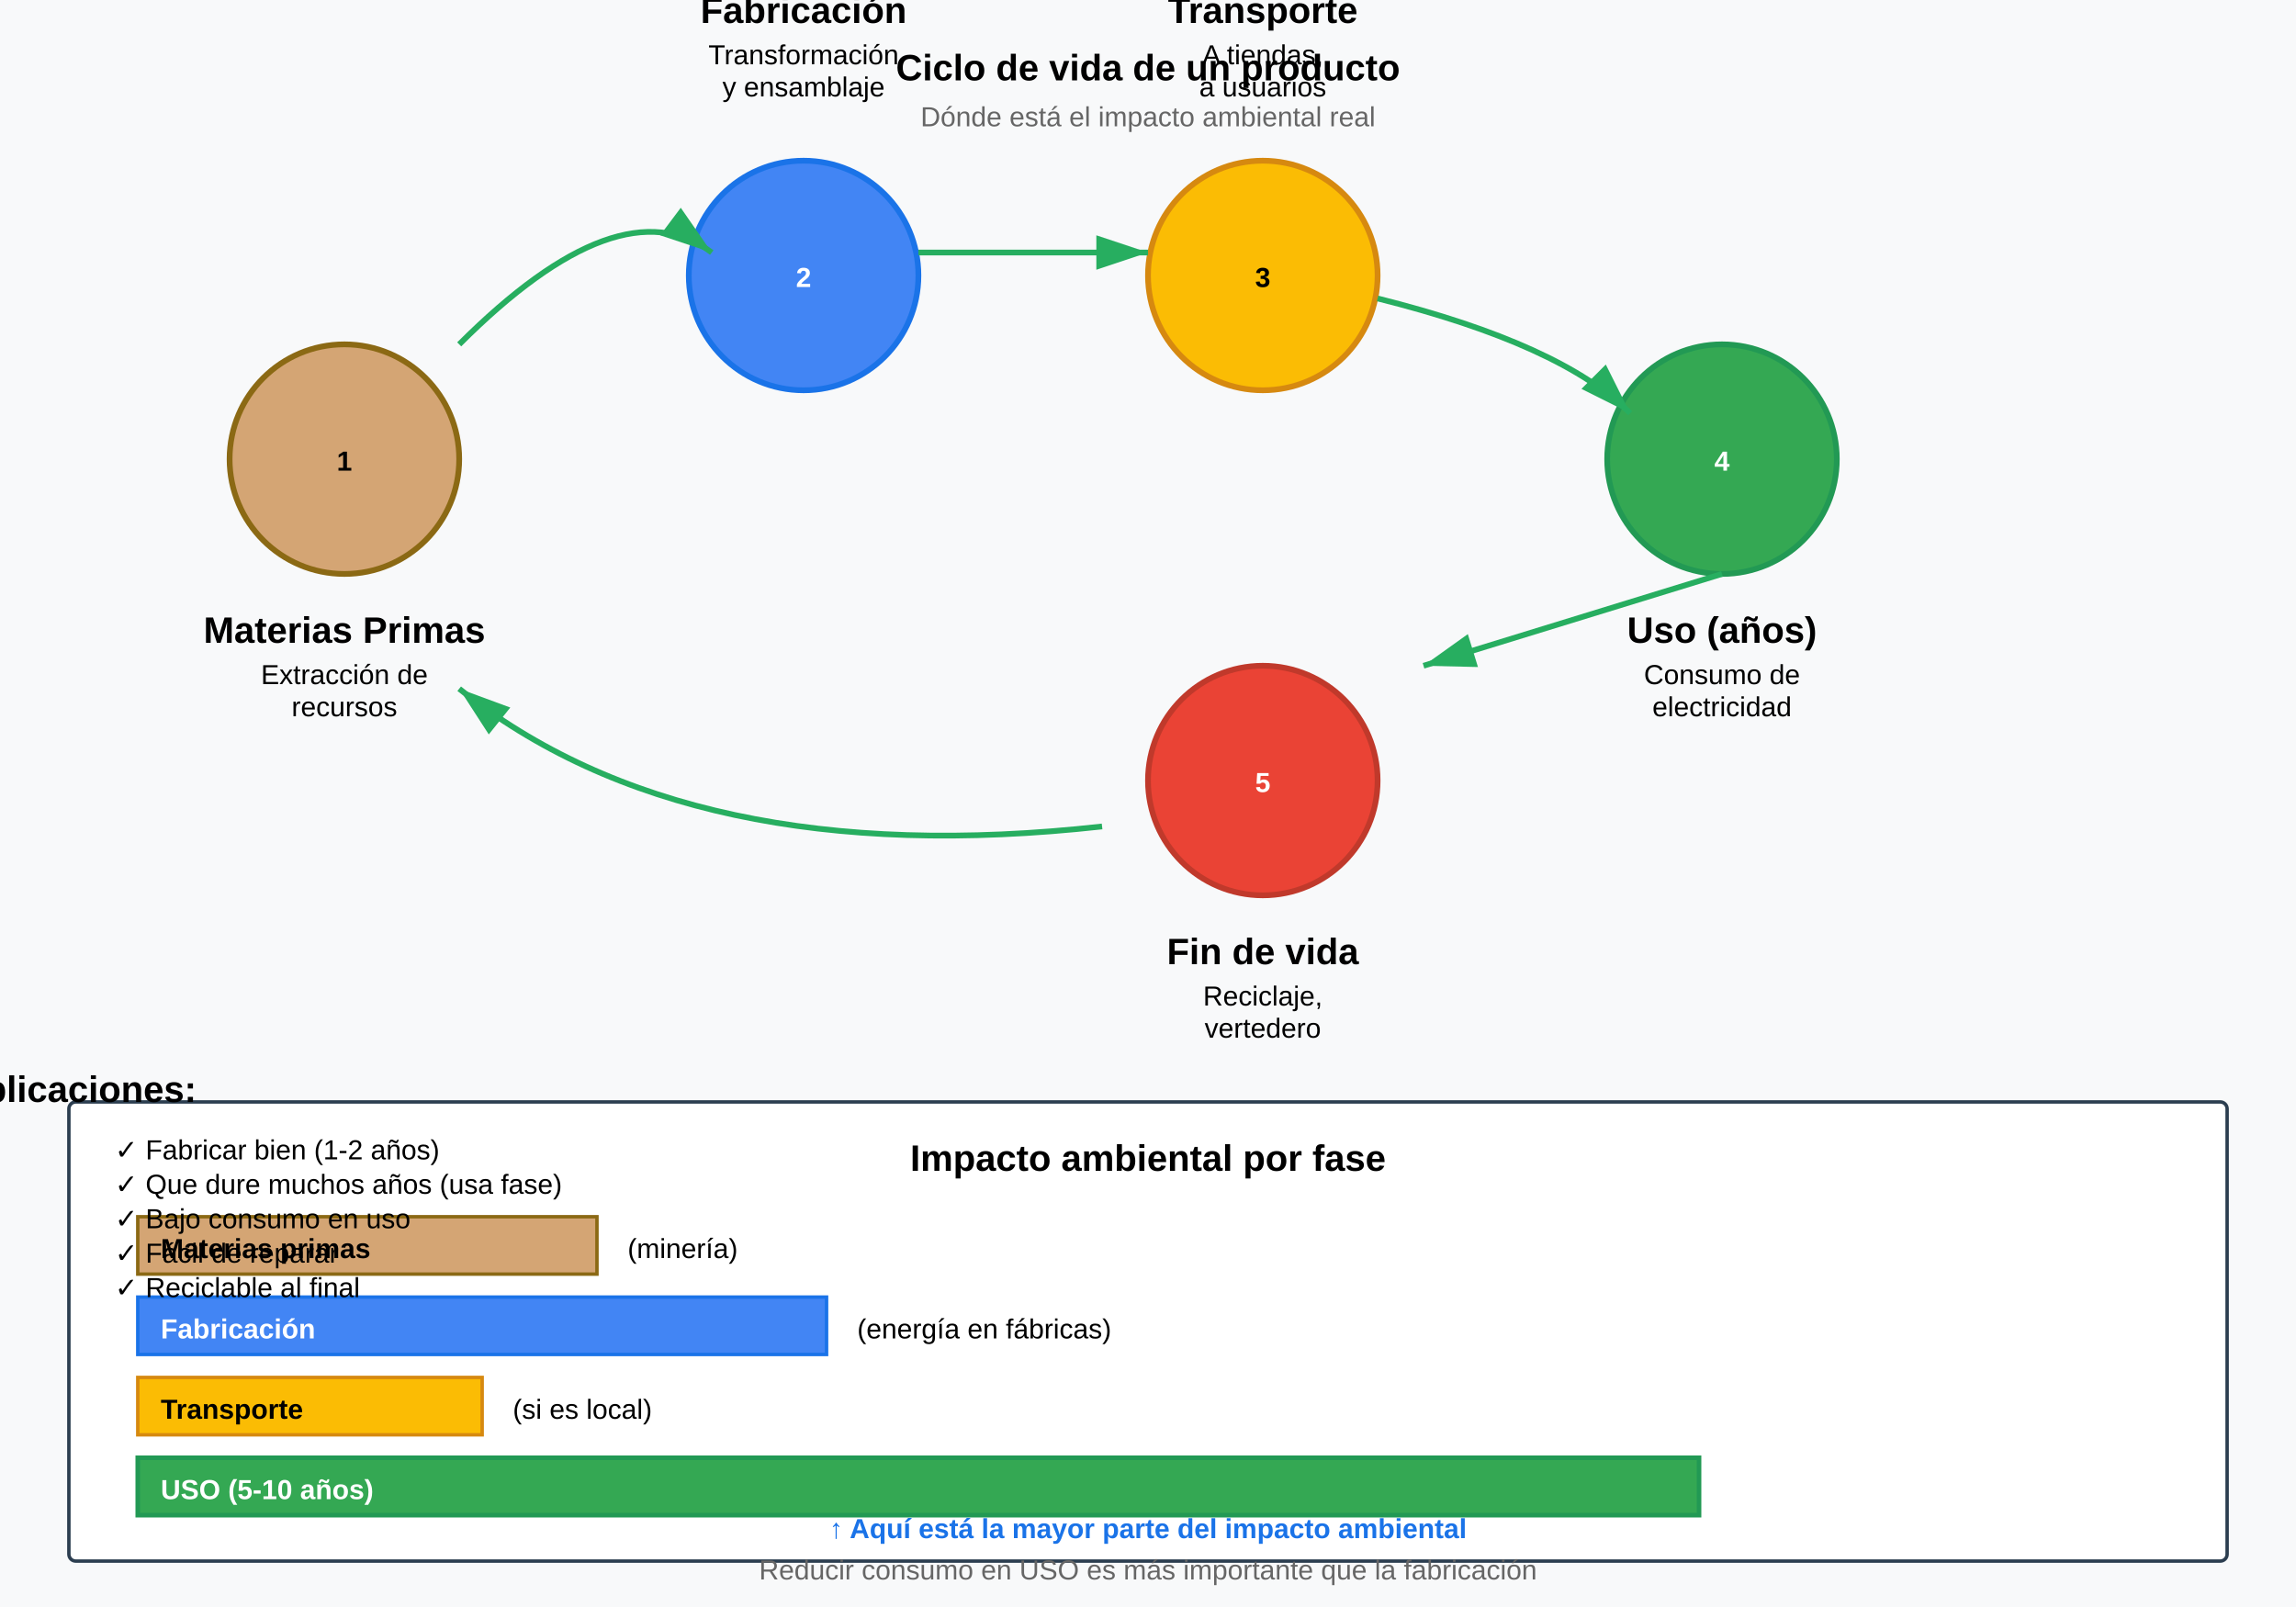
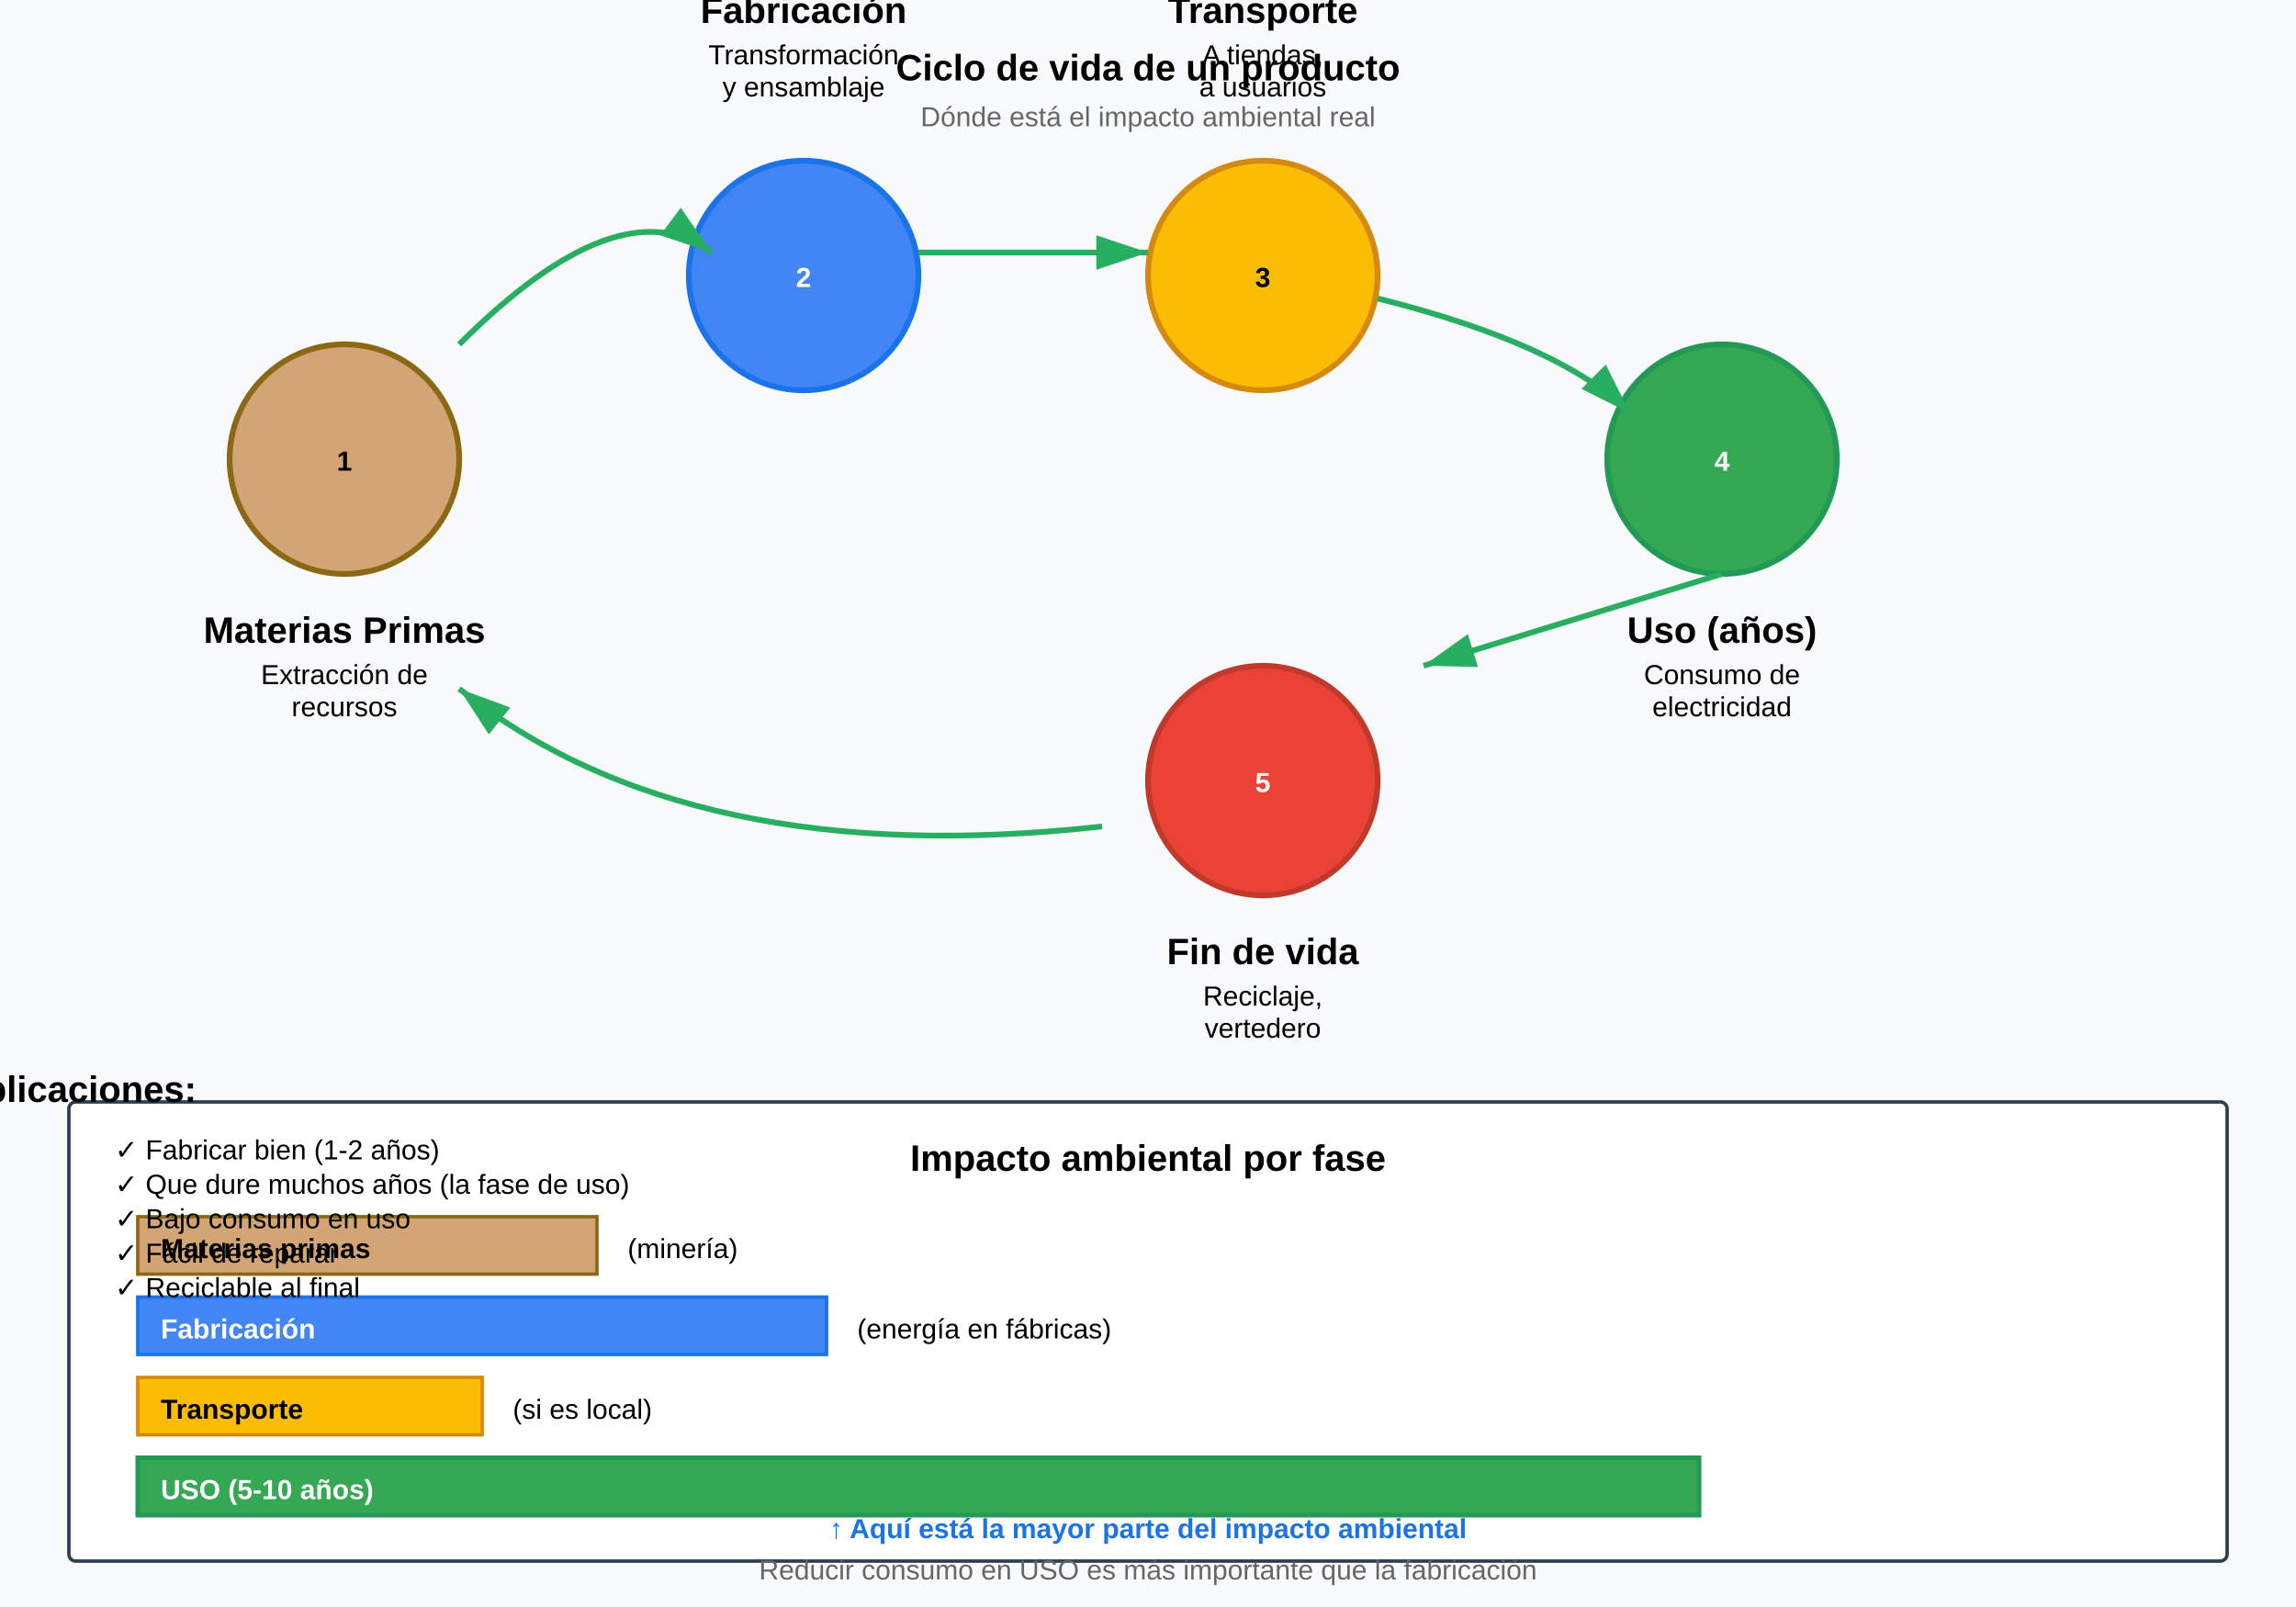
<svg xmlns="http://www.w3.org/2000/svg" viewBox="0 0 1000 700">
  <defs>
    <style>
      .title { font-family: Arial, sans-serif; font-size: 16px; font-weight: bold; text-anchor: middle; }
      .label { font-family: Arial, sans-serif; font-size: 12px; }
      .mono { font-family: 'Courier New', monospace; font-size: 10px; }
    </style>
    <marker id="arrowgreen" markerWidth="10" markerHeight="10" refX="9" refY="3" orient="auto" markerUnits="strokeWidth">
      <path d="M0,0 L0,6 L9,3 z" fill="#27ae60" />
    </marker>
  </defs>
  <rect width="1000" height="700" fill="#f8f9fa" />
  <text x="500" y="35" class="title" font-size="18">Ciclo de vida de un producto</text>
  <text x="500" y="55" class="label" font-size="11" fill="#666" text-anchor="middle">Dónde está el impacto ambiental real</text>
  <g>
    <circle cx="150" cy="200" r="50" fill="#d4a574" stroke="#8b6914" stroke-width="2.5" />
    <text x="150" y="205" class="label" font-size="11" text-anchor="middle" font-weight="bold">1</text>
    <text x="150" y="280" class="title" font-size="12" text-anchor="middle">Materias Primas</text>
    <text x="150" y="298" class="label" font-size="10" text-anchor="middle">Extracción de</text>
    <text x="150" y="312" class="label" font-size="10" text-anchor="middle">recursos</text>
  </g>
  <g>
    <circle cx="350" cy="120" r="50" fill="#4285f4" stroke="#1a73e8" stroke-width="2.5" />
    <text x="350" y="125" class="label" font-size="11" text-anchor="middle" font-weight="bold" fill="#fff">2</text>
    <text x="350" y="10" class="title" font-size="12" text-anchor="middle">Fabricación</text>
    <text x="350" y="28" class="label" font-size="10" text-anchor="middle">Transformación</text>
    <text x="350" y="42" class="label" font-size="10" text-anchor="middle">y ensamblaje</text>
  </g>
  <g>
    <circle cx="550" cy="120" r="50" fill="#fbbc04" stroke="#d68910" stroke-width="2.5" />
    <text x="550" y="125" class="label" font-size="11" text-anchor="middle" font-weight="bold">3</text>
    <text x="550" y="10" class="title" font-size="12" text-anchor="middle">Transporte</text>
    <text x="550" y="28" class="label" font-size="10" text-anchor="middle">A tiendas,</text>
    <text x="550" y="42" class="label" font-size="10" text-anchor="middle">a usuarios</text>
  </g>
  <g>
    <circle cx="750" cy="200" r="50" fill="#34a853" stroke="#229954" stroke-width="2.5" />
    <text x="750" y="205" class="label" font-size="11" text-anchor="middle" font-weight="bold" fill="#fff">4</text>
    <text x="750" y="280" class="title" font-size="12" text-anchor="middle">Uso (años)</text>
    <text x="750" y="298" class="label" font-size="10" text-anchor="middle">Consumo de</text>
    <text x="750" y="312" class="label" font-size="10" text-anchor="middle">electricidad</text>
  </g>
  <g>
    <circle cx="550" cy="340" r="50" fill="#ea4335" stroke="#c0392b" stroke-width="2.5" />
    <text x="550" y="345" class="label" font-size="11" text-anchor="middle" font-weight="bold" fill="#fff">5</text>
    <text x="550" y="420" class="title" font-size="12" text-anchor="middle">Fin de vida</text>
    <text x="550" y="438" class="label" font-size="10" text-anchor="middle">Reciclaje,</text>
    <text x="550" y="452" class="label" font-size="10" text-anchor="middle">vertedero</text>
  </g>
  <path d="M 200 150 Q 270 80 310 110" stroke="#27ae60" stroke-width="2.5" fill="none" marker-end="url(#arrowgreen)" />
  <path d="M 400 110 L 500 110" stroke="#27ae60" stroke-width="2.5" fill="none" marker-end="url(#arrowgreen)" />
  <path d="M 600 130 Q 680 150 710 180" stroke="#27ae60" stroke-width="2.5" fill="none" marker-end="url(#arrowgreen)" />
  <path d="M 750 250 L 620 290" stroke="#27ae60" stroke-width="2.5" fill="none" marker-end="url(#arrowgreen)" />
  <path d="M 480 360 Q 300 380 200 300" stroke="#27ae60" stroke-width="2.5" fill="none" marker-end="url(#arrowgreen)" />
  <g>
    <rect x="30" y="480" width="940" height="200" fill="white" stroke="#2c3e50" stroke-width="1.5" rx="3" />
    <text x="500" y="510" class="title" font-size="13">Impacto ambiental por fase</text>
    <rect x="60" y="530" width="200" height="25" fill="#d4a574" stroke="#8b6914" stroke-width="1.5" />
    <text x="70" y="548" class="label" font-size="11" font-weight="bold">Materias primas</text>
    <text x="270" y="548" class="label" font-size="11">
      <b>10%</b> (minería)</text>
    <rect x="60" y="565" width="300" height="25" fill="#4285f4" stroke="#1a73e8" stroke-width="1.5" />
    <text x="70" y="583" class="label" font-size="11" font-weight="bold" fill="#fff">Fabricación</text>
    <text x="370" y="583" class="label" font-size="11">
      <b>15%</b> (energía en fábricas)</text>
    <rect x="60" y="600" width="150" height="25" fill="#fbbc04" stroke="#d68910" stroke-width="1.5" />
    <text x="70" y="618" class="label" font-size="11" font-weight="bold">Transporte</text>
    <text x="220" y="618" class="label" font-size="11">
      <b>5%</b> (si es local)</text>
    <rect x="60" y="635" width="680" height="25" fill="#34a853" stroke="#229954" stroke-width="2" />
    <text x="70" y="653" class="label" font-size="11" font-weight="bold" fill="#fff">USO (5-10 años)</text>
    <text x="750" y="653" class="label" font-size="11" font-weight="bold" fill="#229954">
      <b>70%</b>
    </text>
    <text x="500" y="670" class="label" font-size="10.5" text-anchor="middle" fill="#1a73e8" font-weight="bold">
      ↑ Aquí está la mayor parte del impacto ambiental
    </text>
    <text x="500" y="688" class="label" font-size="10" text-anchor="middle" fill="#666">
      Reducir consumo en USO es más importante que la fabricación
    </text>
  </g>
  <g>
    <text x="30" y="480" class="title" font-size="12">Implicaciones:</text>
    <text x="50" y="505" class="label" font-size="10">✓ Fabricar bien (1-2 años)</text>
-     <text x="50" y="520" class="label" font-size="10">✓ Que dure muchos años (usa fase)</text>
+     <text x="50" y="520" class="label" font-size="10">✓ Que dure muchos años (la fase de uso)</text>
    <text x="50" y="535" class="label" font-size="10">✓ Bajo consumo en uso</text>
    <text x="50" y="550" class="label" font-size="10">✓ Fácil de reparar</text>
    <text x="50" y="565" class="label" font-size="10">✓ Reciclable al final</text>
  </g>
</svg>
